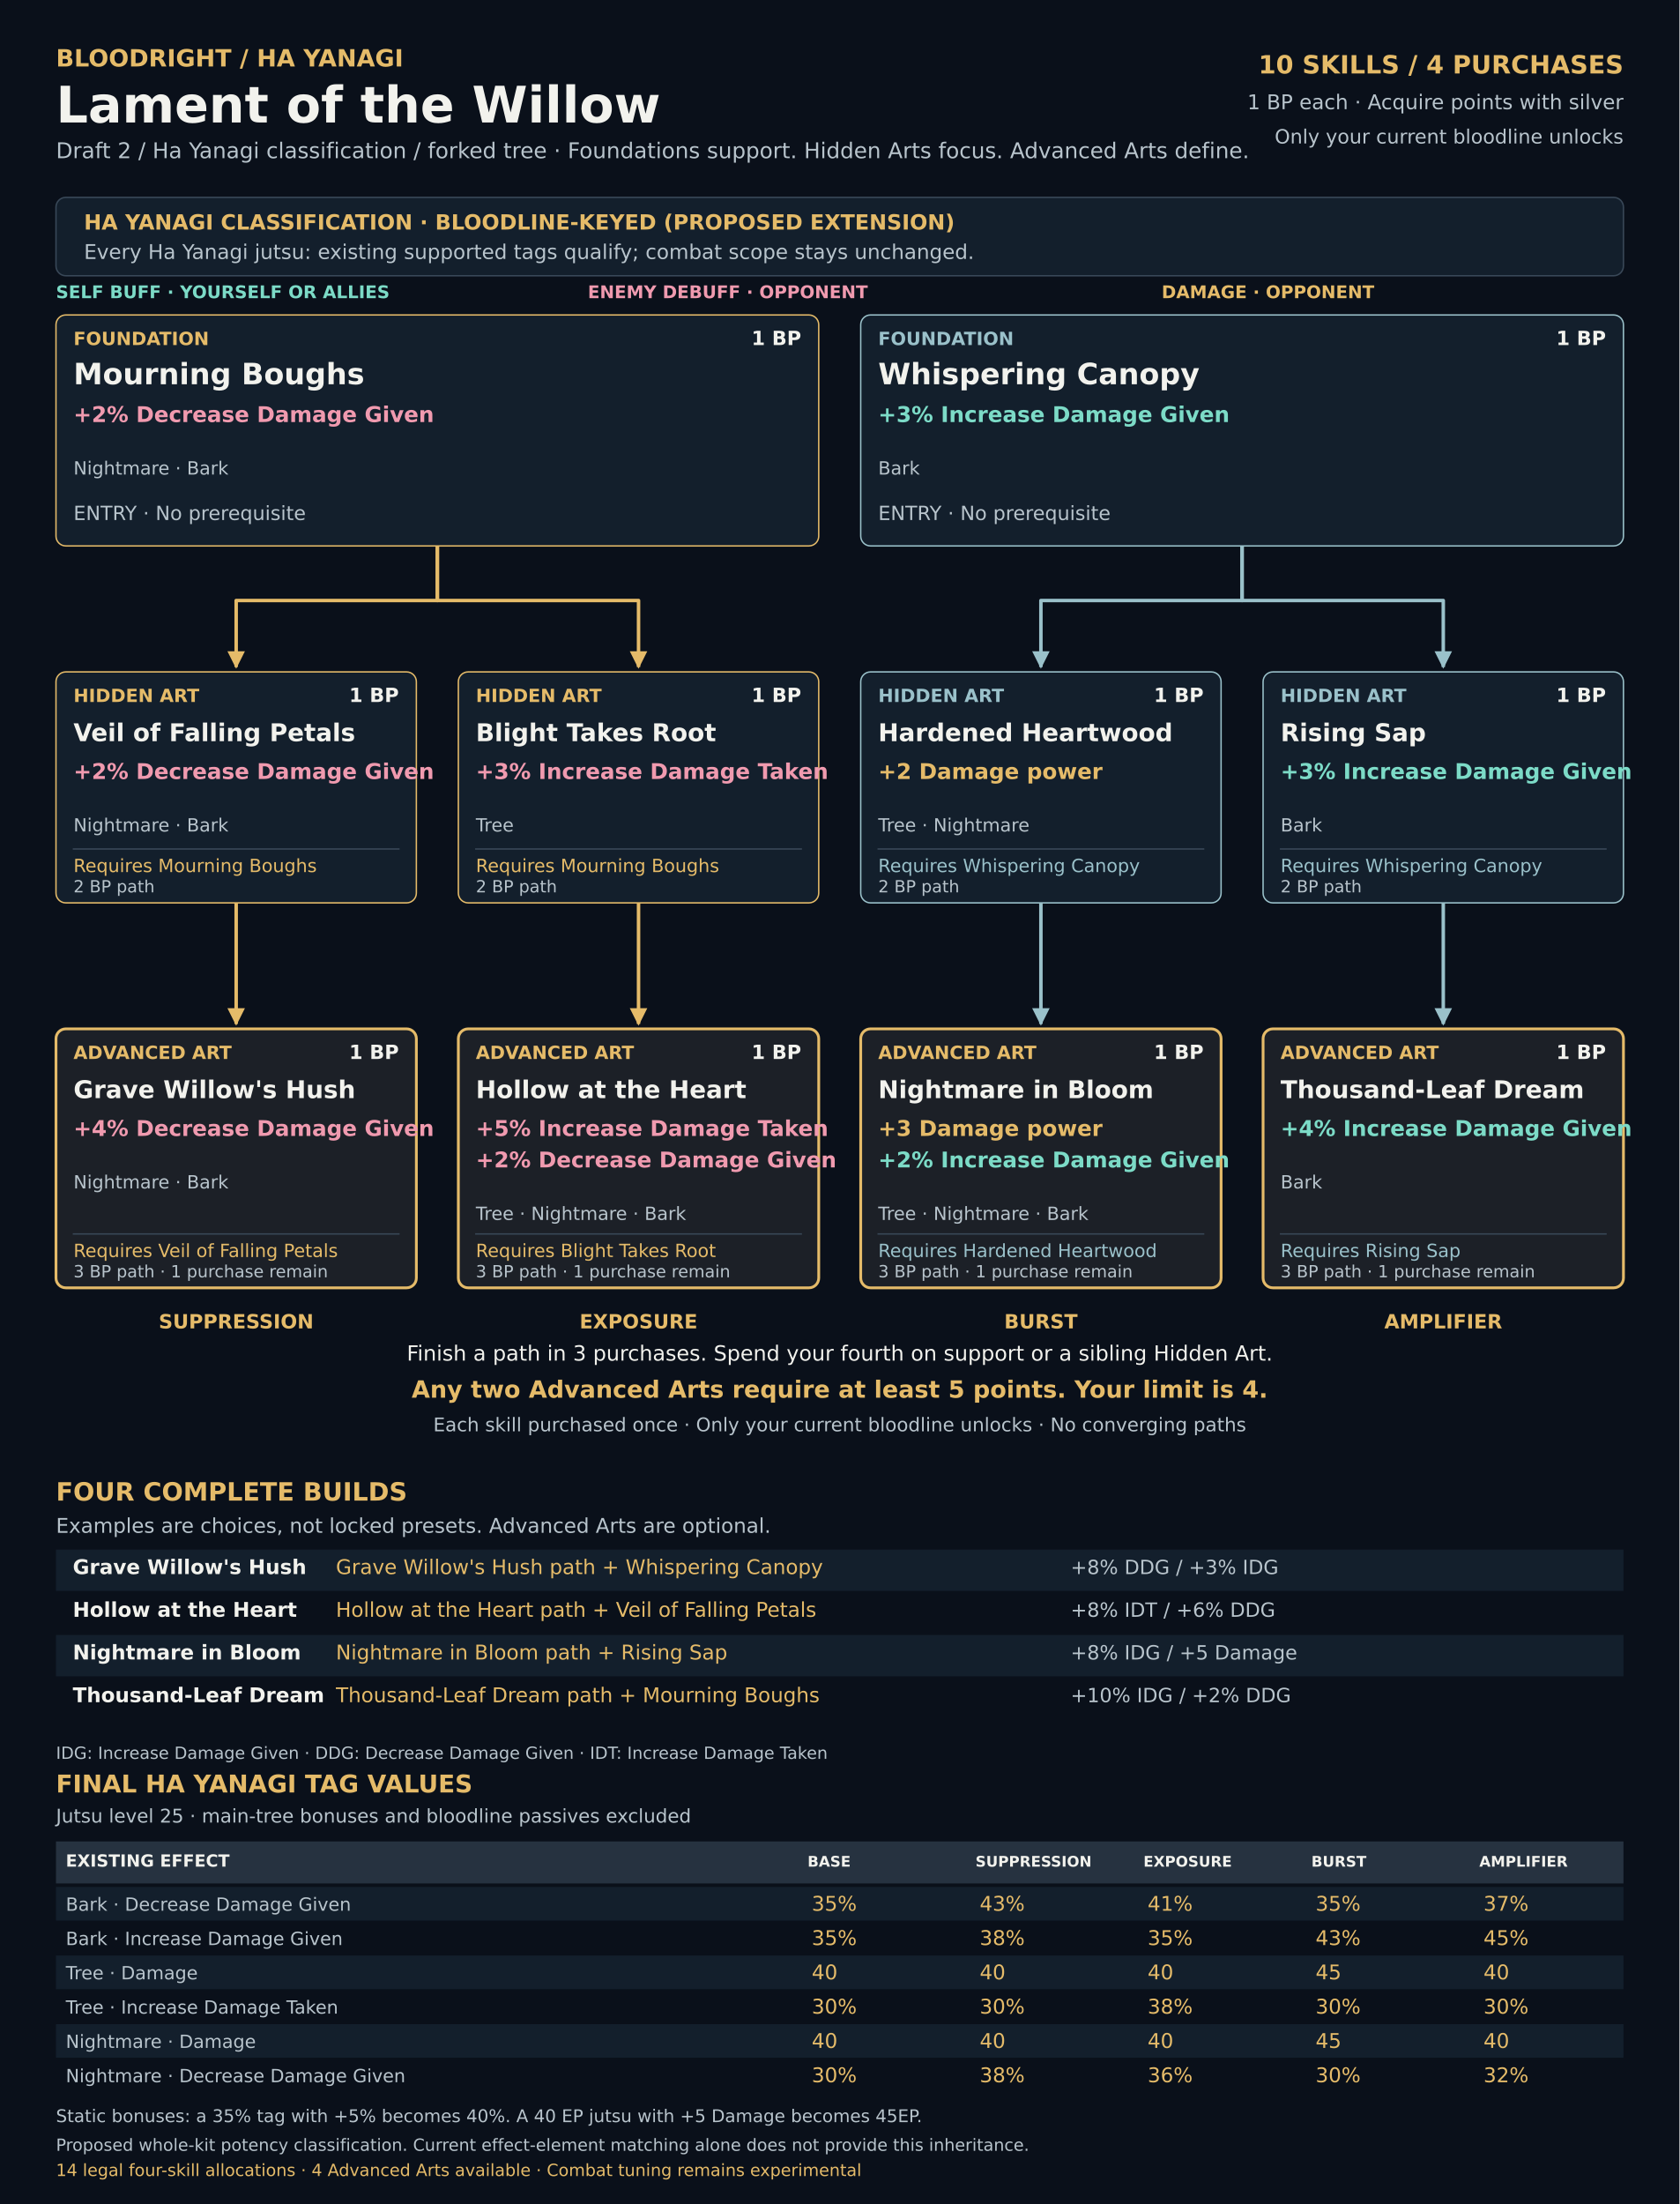
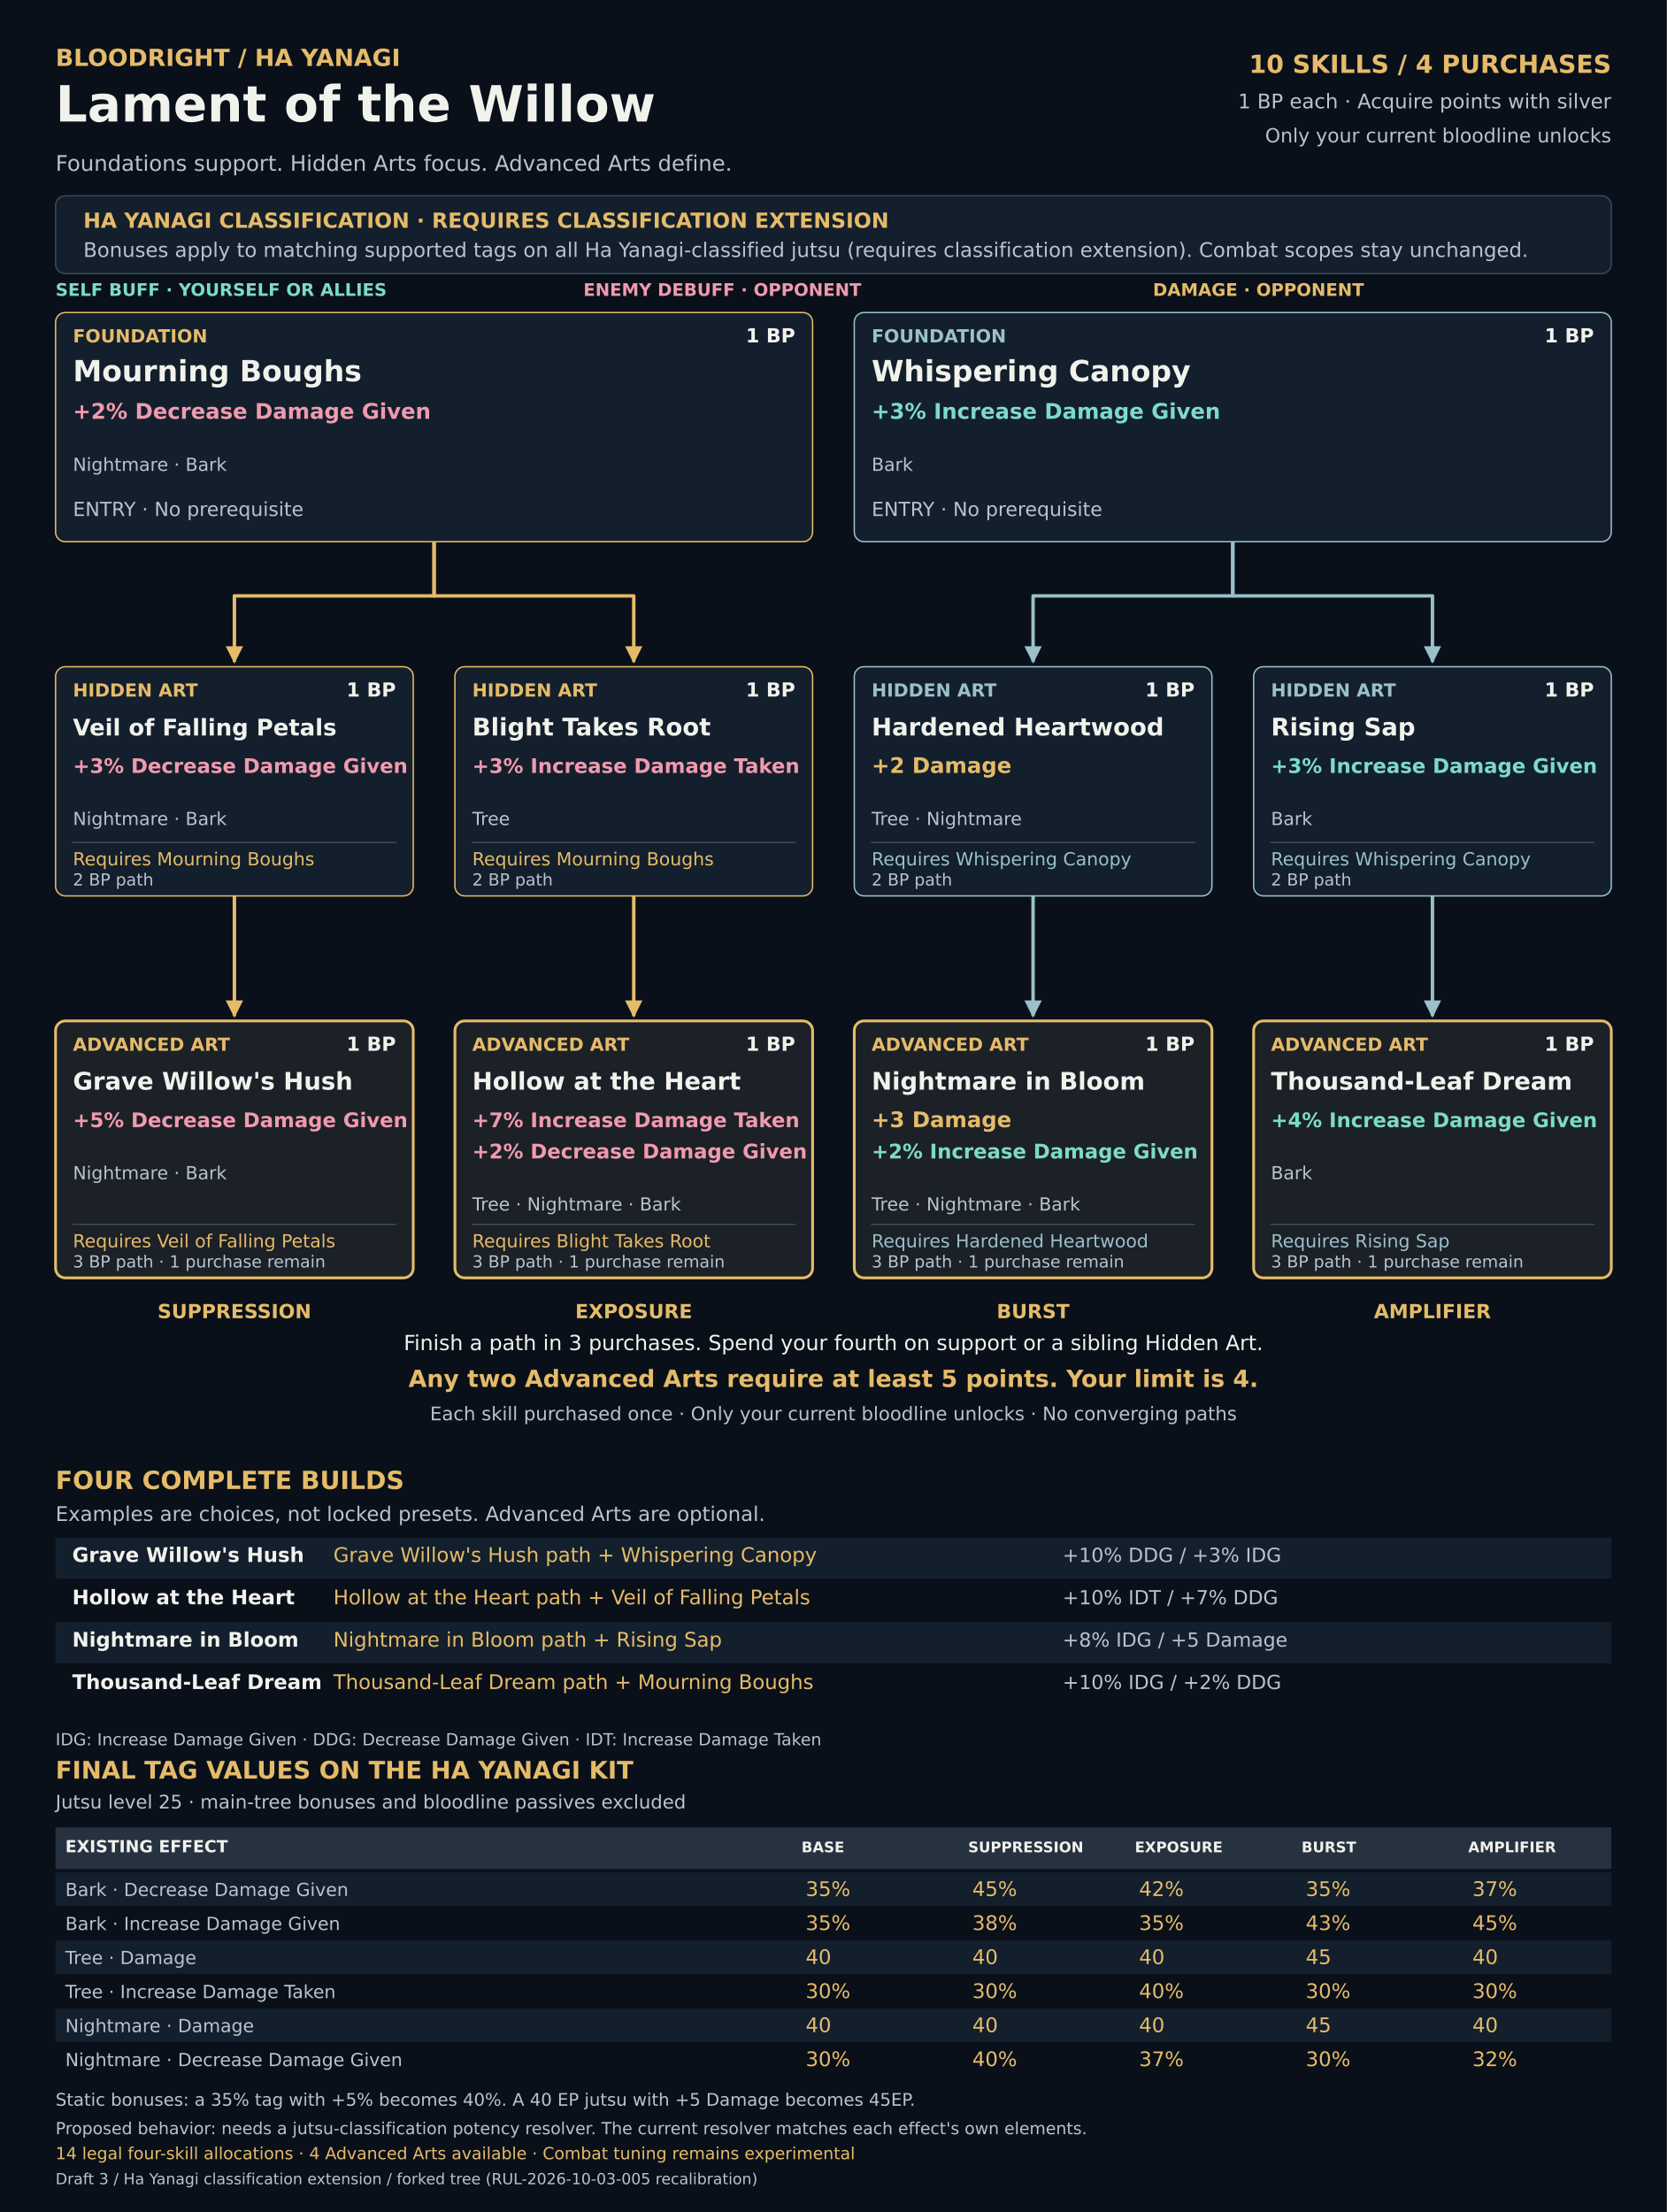
- <svg xmlns="http://www.w3.org/2000/svg" width="2400" height="3149" viewBox="0 0 2400 3149" role="img" aria-labelledby="title desc">
+ <svg xmlns="http://www.w3.org/2000/svg" width="2400" height="3185" viewBox="0 0 2400 3185" role="img" aria-labelledby="title desc">
  <defs>
    <marker id="arrow-0" viewBox="0 0 10 10" refX="9" refY="5" markerWidth="5" markerHeight="5" orient="auto">
      <path d="M0 0L10 5L0 10Z" fill="#e5bb69" />
    </marker>
    <marker id="arrow-1" viewBox="0 0 10 10" refX="9" refY="5" markerWidth="5" markerHeight="5" orient="auto">
      <path d="M0 0L10 5L0 10Z" fill="#9ac1ca" />
    </marker>
    <marker id="arrow-2" viewBox="0 0 10 10" refX="9" refY="5" markerWidth="5" markerHeight="5" orient="auto">
      <path d="M0 0L10 5L0 10Z" fill="#b8d98d" />
    </marker>
    <marker id="arrow-3" viewBox="0 0 10 10" refX="9" refY="5" markerWidth="5" markerHeight="5" orient="auto">
      <path d="M0 0L10 5L0 10Z" fill="#d9a6e0" />
    </marker>
  </defs>
  <g font-family="DejaVu Sans, sans-serif">
-     <rect x="0" y="0" width="2400" height="3149" rx="0" fill="#0a101a" />
+     <rect x="0" y="0" width="2400" height="3185" rx="0" fill="#0a101a" />
    <text x="80" y="95" font-size="34" font-weight="700" fill="#e5bb69" text-anchor="start">BLOODRIGHT / HA YANAGI</text>
    <text x="80" y="175" font-size="72" font-weight="700" fill="#f2f2ed" text-anchor="start">Lament of the Willow</text>
-     <text x="80" y="226" font-size="31" font-weight="400" fill="#b8c4cc" text-anchor="start">Draft 2 / Ha Yanagi classification / forked tree · Foundations support. Hidden Arts focus. Advanced Arts define.</text>
+     <text x="80" y="246" font-size="31" font-weight="400" fill="#b8c4cc" text-anchor="start">Foundations support. Hidden Arts focus. Advanced Arts define.</text>
    <text x="2320" y="105" font-size="36" font-weight="700" fill="#e5bb69" text-anchor="end">10 SKILLS  /  4 PURCHASES</text>
    <text x="2320" y="156" font-size="29" font-weight="400" fill="#b8c4cc" text-anchor="end">1 BP each · Acquire points with silver</text>
    <text x="2320" y="205" font-size="28" font-weight="400" fill="#b8c4cc" text-anchor="end">Only your current bloodline unlocks</text>
    <rect x="80" y="282" width="2240" height="112" rx="14" fill="#131f2c" stroke="#394858" stroke-width="2" />
-     <text x="120" y="328" font-size="30" font-weight="700" fill="#e5bb69" text-anchor="start">HA YANAGI CLASSIFICATION · BLOODLINE-KEYED (PROPOSED EXTENSION)</text>
-     <text x="120" y="370" font-size="29" font-weight="400" fill="#b8c4cc" text-anchor="start">Every Ha Yanagi jutsu: existing supported tags qualify; combat scope stays unchanged.</text>
+     <text x="120" y="328" font-size="30" font-weight="700" fill="#e5bb69" text-anchor="start">HA YANAGI CLASSIFICATION · REQUIRES CLASSIFICATION EXTENSION</text>
+     <text x="120" y="370" font-size="29" font-weight="400" fill="#b8c4cc" text-anchor="start">Bonuses apply to matching supported tags on all Ha Yanagi-classified jutsu (requires classification extension). Combat scopes stay unchanged.</text>
    <text x="80" y="426" font-size="25" font-weight="700" fill="#7cdbc7" text-anchor="start">SELF BUFF · YOURSELF OR ALLIES</text>
    <text x="840" y="426" font-size="25" font-weight="700" fill="#f09aaf" text-anchor="start">ENEMY DEBUFF · OPPONENT</text>
    <text x="1660" y="426" font-size="25" font-weight="700" fill="#e5bb69" text-anchor="start">DAMAGE · OPPONENT</text>
    <path id="edge-02-03" data-from="02" data-to="03" d="M337.5 1290 V1463" fill="none" stroke="#e5bb69" stroke-width="5" stroke-linejoin="round" marker-end="url(#arrow-0)" />
    <path id="edge-04-05" data-from="04" data-to="05" d="M912.5 1290 V1463" fill="none" stroke="#e5bb69" stroke-width="5" stroke-linejoin="round" marker-end="url(#arrow-0)" />
    <path id="edge-01-02" data-from="01" data-to="02" d="M625 780 V858 H337.5 V953" fill="none" stroke="#e5bb69" stroke-width="5" stroke-linejoin="round" marker-end="url(#arrow-0)" />
    <path id="edge-01-04" data-from="01" data-to="04" d="M625 780 V858 H912.5 V953" fill="none" stroke="#e5bb69" stroke-width="5" stroke-linejoin="round" marker-end="url(#arrow-0)" />
    <path id="edge-07-08" data-from="07" data-to="08" d="M1487.5 1290 V1463" fill="none" stroke="#9ac1ca" stroke-width="5" stroke-linejoin="round" marker-end="url(#arrow-1)" />
    <path id="edge-09-10" data-from="09" data-to="10" d="M2062.5 1290 V1463" fill="none" stroke="#9ac1ca" stroke-width="5" stroke-linejoin="round" marker-end="url(#arrow-1)" />
    <path id="edge-06-07" data-from="06" data-to="07" d="M1775 780 V858 H1487.5 V953" fill="none" stroke="#9ac1ca" stroke-width="5" stroke-linejoin="round" marker-end="url(#arrow-1)" />
    <path id="edge-06-09" data-from="06" data-to="09" d="M1775 780 V858 H2062.5 V953" fill="none" stroke="#9ac1ca" stroke-width="5" stroke-linejoin="round" marker-end="url(#arrow-1)" />
    <g id="node-01" data-cost="1" data-prerequisites="" data-potency-classification="Ha Yanagi">
      <rect x="80" y="450" width="1090" height="330" rx="14" fill="#131f2c" stroke="#e5bb69" stroke-width="2" />
      <text x="105.0" y="493" font-size="26" font-weight="700" fill="#e5bb69" text-anchor="start">FOUNDATION</text>
      <text x="1145.0" y="493" font-size="28" font-weight="700" fill="#f2f2ed" text-anchor="end">1 BP</text>
      <text x="105.0" y="549" font-size="42" font-weight="700" fill="#f2f2ed" text-anchor="start">Mourning Boughs</text>
      <text x="105.0" y="603" font-size="31" font-weight="700" fill="#f09aaf" text-anchor="start">+2% Decrease Damage Given</text>
      <text x="105.0" y="678" font-size="26" font-weight="400" fill="#b8c4cc" text-anchor="start">Nightmare · Bark</text>
      <text x="105.0" y="743" font-size="28" font-weight="400" fill="#b8c4cc" text-anchor="start">ENTRY · No prerequisite</text>
    </g>
    <g id="node-06" data-cost="1" data-prerequisites="" data-potency-classification="Ha Yanagi">
      <rect x="1230" y="450" width="1090" height="330" rx="14" fill="#131f2c" stroke="#9ac1ca" stroke-width="2" />
      <text x="1255.0" y="493" font-size="26" font-weight="700" fill="#9ac1ca" text-anchor="start">FOUNDATION</text>
      <text x="2295.0" y="493" font-size="28" font-weight="700" fill="#f2f2ed" text-anchor="end">1 BP</text>
      <text x="1255.0" y="549" font-size="42" font-weight="700" fill="#f2f2ed" text-anchor="start">Whispering Canopy</text>
      <text x="1255.0" y="603" font-size="31" font-weight="700" fill="#7cdbc7" text-anchor="start">+3% Increase Damage Given</text>
      <text x="1255.0" y="678" font-size="26" font-weight="400" fill="#b8c4cc" text-anchor="start">Bark</text>
      <text x="1255.0" y="743" font-size="28" font-weight="400" fill="#b8c4cc" text-anchor="start">ENTRY · No prerequisite</text>
    </g>
    <g id="node-02" data-cost="1" data-prerequisites="01" data-potency-classification="Ha Yanagi">
      <rect x="80" y="960" width="515" height="330" rx="14" fill="#131f2c" stroke="#e5bb69" stroke-width="2" />
      <text x="105.0" y="1003" font-size="26" font-weight="700" fill="#e5bb69" text-anchor="start">HIDDEN ART</text>
      <text x="570.0" y="1003" font-size="28" font-weight="700" fill="#f2f2ed" text-anchor="end">1 BP</text>
-       <text x="105.0" y="1059" font-size="35" font-weight="700" fill="#f2f2ed" text-anchor="start">Veil of Falling Petals</text>
-       <text x="105.0" y="1113" font-size="31" font-weight="700" fill="#f09aaf" text-anchor="start">+2% Decrease Damage Given</text>
+       <text x="105.0" y="1059" font-size="33" font-weight="700" fill="#f2f2ed" text-anchor="start">Veil of Falling Petals</text>
+       <text x="105.0" y="1113" font-size="29" font-weight="700" fill="#f09aaf" text-anchor="start">+3% Decrease Damage Given</text>
      <text x="105.0" y="1188" font-size="26" font-weight="400" fill="#b8c4cc" text-anchor="start">Nightmare · Bark</text>
      <path d="M104 1213 L571 1213" fill="none" stroke="#394858" stroke-width="2" />
      <text x="105.0" y="1246" font-size="26" font-weight="400" fill="#e5bb69" text-anchor="start">Requires Mourning Boughs</text>
      <text x="105.0" y="1275" font-size="24" font-weight="400" fill="#b8c4cc" text-anchor="start">2 BP path</text>
    </g>
    <g id="node-04" data-cost="1" data-prerequisites="01" data-potency-classification="Ha Yanagi">
      <rect x="655" y="960" width="515" height="330" rx="14" fill="#131f2c" stroke="#e5bb69" stroke-width="2" />
      <text x="680.0" y="1003" font-size="26" font-weight="700" fill="#e5bb69" text-anchor="start">HIDDEN ART</text>
      <text x="1145.0" y="1003" font-size="28" font-weight="700" fill="#f2f2ed" text-anchor="end">1 BP</text>
      <text x="680.0" y="1059" font-size="35" font-weight="700" fill="#f2f2ed" text-anchor="start">Blight Takes Root</text>
-       <text x="680.0" y="1113" font-size="31" font-weight="700" fill="#f09aaf" text-anchor="start">+3% Increase Damage Taken</text>
+       <text x="680.0" y="1113" font-size="29" font-weight="700" fill="#f09aaf" text-anchor="start">+3% Increase Damage Taken</text>
      <text x="680.0" y="1188" font-size="26" font-weight="400" fill="#b8c4cc" text-anchor="start">Tree</text>
      <path d="M679 1213 L1146 1213" fill="none" stroke="#394858" stroke-width="2" />
      <text x="680.0" y="1246" font-size="26" font-weight="400" fill="#e5bb69" text-anchor="start">Requires Mourning Boughs</text>
      <text x="680.0" y="1275" font-size="24" font-weight="400" fill="#b8c4cc" text-anchor="start">2 BP path</text>
    </g>
    <g id="node-07" data-cost="1" data-prerequisites="06" data-potency-classification="Ha Yanagi">
      <rect x="1230" y="960" width="515" height="330" rx="14" fill="#131f2c" stroke="#9ac1ca" stroke-width="2" />
      <text x="1255.0" y="1003" font-size="26" font-weight="700" fill="#9ac1ca" text-anchor="start">HIDDEN ART</text>
      <text x="1720.0" y="1003" font-size="28" font-weight="700" fill="#f2f2ed" text-anchor="end">1 BP</text>
      <text x="1255.0" y="1059" font-size="35" font-weight="700" fill="#f2f2ed" text-anchor="start">Hardened Heartwood</text>
-       <text x="1255.0" y="1113" font-size="31" font-weight="700" fill="#e5bb69" text-anchor="start">+2 Damage power</text>
+       <text x="1255.0" y="1113" font-size="31" font-weight="700" fill="#e5bb69" text-anchor="start">+2 Damage</text>
      <text x="1255.0" y="1188" font-size="26" font-weight="400" fill="#b8c4cc" text-anchor="start">Tree · Nightmare</text>
      <path d="M1254 1213 L1721 1213" fill="none" stroke="#394858" stroke-width="2" />
      <text x="1255.0" y="1246" font-size="26" font-weight="400" fill="#9ac1ca" text-anchor="start">Requires Whispering Canopy</text>
      <text x="1255.0" y="1275" font-size="24" font-weight="400" fill="#b8c4cc" text-anchor="start">2 BP path</text>
    </g>
    <g id="node-09" data-cost="1" data-prerequisites="06" data-potency-classification="Ha Yanagi">
      <rect x="1805" y="960" width="515" height="330" rx="14" fill="#131f2c" stroke="#9ac1ca" stroke-width="2" />
      <text x="1830.0" y="1003" font-size="26" font-weight="700" fill="#9ac1ca" text-anchor="start">HIDDEN ART</text>
      <text x="2295.0" y="1003" font-size="28" font-weight="700" fill="#f2f2ed" text-anchor="end">1 BP</text>
      <text x="1830.0" y="1059" font-size="35" font-weight="700" fill="#f2f2ed" text-anchor="start">Rising Sap</text>
-       <text x="1830.0" y="1113" font-size="31" font-weight="700" fill="#7cdbc7" text-anchor="start">+3% Increase Damage Given</text>
+       <text x="1830.0" y="1113" font-size="29" font-weight="700" fill="#7cdbc7" text-anchor="start">+3% Increase Damage Given</text>
      <text x="1830.0" y="1188" font-size="26" font-weight="400" fill="#b8c4cc" text-anchor="start">Bark</text>
      <path d="M1829 1213 L2296 1213" fill="none" stroke="#394858" stroke-width="2" />
      <text x="1830.0" y="1246" font-size="26" font-weight="400" fill="#9ac1ca" text-anchor="start">Requires Whispering Canopy</text>
      <text x="1830.0" y="1275" font-size="24" font-weight="400" fill="#b8c4cc" text-anchor="start">2 BP path</text>
    </g>
    <g id="node-03" data-cost="1" data-prerequisites="02" data-potency-classification="Ha Yanagi">
      <rect x="80" y="1470" width="515" height="370" rx="14" fill="#1c2027" stroke="#e5bb69" stroke-width="4" />
      <text x="105.0" y="1513" font-size="26" font-weight="700" fill="#e5bb69" text-anchor="start">ADVANCED ART</text>
      <text x="570.0" y="1513" font-size="28" font-weight="700" fill="#f2f2ed" text-anchor="end">1 BP</text>
      <text x="105.0" y="1569" font-size="35" font-weight="700" fill="#f2f2ed" text-anchor="start">Grave Willow's Hush</text>
-       <text x="105.0" y="1623" font-size="31" font-weight="700" fill="#f09aaf" text-anchor="start">+4% Decrease Damage Given</text>
+       <text x="105.0" y="1623" font-size="29" font-weight="700" fill="#f09aaf" text-anchor="start">+5% Decrease Damage Given</text>
      <text x="105.0" y="1698" font-size="26" font-weight="400" fill="#b8c4cc" text-anchor="start">Nightmare · Bark</text>
      <path d="M104 1763 L571 1763" fill="none" stroke="#394858" stroke-width="2" />
      <text x="105.0" y="1796" font-size="26" font-weight="400" fill="#e5bb69" text-anchor="start">Requires Veil of Falling Petals</text>
      <text x="105.0" y="1825" font-size="24" font-weight="400" fill="#b8c4cc" text-anchor="start">3 BP path · 1 purchase remain</text>
    </g>
    <g id="node-05" data-cost="1" data-prerequisites="04" data-potency-classification="Ha Yanagi">
      <rect x="655" y="1470" width="515" height="370" rx="14" fill="#1c2027" stroke="#e5bb69" stroke-width="4" />
      <text x="680.0" y="1513" font-size="26" font-weight="700" fill="#e5bb69" text-anchor="start">ADVANCED ART</text>
      <text x="1145.0" y="1513" font-size="28" font-weight="700" fill="#f2f2ed" text-anchor="end">1 BP</text>
      <text x="680.0" y="1569" font-size="35" font-weight="700" fill="#f2f2ed" text-anchor="start">Hollow at the Heart</text>
-       <text x="680.0" y="1623" font-size="31" font-weight="700" fill="#f09aaf" text-anchor="start">+5% Increase Damage Taken</text>
-       <text x="680.0" y="1668" font-size="31" font-weight="700" fill="#f09aaf" text-anchor="start">+2% Decrease Damage Given</text>
+       <text x="680.0" y="1623" font-size="29" font-weight="700" fill="#f09aaf" text-anchor="start">+7% Increase Damage Taken</text>
+       <text x="680.0" y="1668" font-size="29" font-weight="700" fill="#f09aaf" text-anchor="start">+2% Decrease Damage Given</text>
      <text x="680.0" y="1743" font-size="26" font-weight="400" fill="#b8c4cc" text-anchor="start">Tree · Nightmare · Bark</text>
      <path d="M679 1763 L1146 1763" fill="none" stroke="#394858" stroke-width="2" />
      <text x="680.0" y="1796" font-size="26" font-weight="400" fill="#e5bb69" text-anchor="start">Requires Blight Takes Root</text>
      <text x="680.0" y="1825" font-size="24" font-weight="400" fill="#b8c4cc" text-anchor="start">3 BP path · 1 purchase remain</text>
    </g>
    <g id="node-08" data-cost="1" data-prerequisites="07" data-potency-classification="Ha Yanagi">
      <rect x="1230" y="1470" width="515" height="370" rx="14" fill="#1c2027" stroke="#e5bb69" stroke-width="4" />
      <text x="1255.0" y="1513" font-size="26" font-weight="700" fill="#e5bb69" text-anchor="start">ADVANCED ART</text>
      <text x="1720.0" y="1513" font-size="28" font-weight="700" fill="#f2f2ed" text-anchor="end">1 BP</text>
      <text x="1255.0" y="1569" font-size="35" font-weight="700" fill="#f2f2ed" text-anchor="start">Nightmare in Bloom</text>
-       <text x="1255.0" y="1623" font-size="31" font-weight="700" fill="#e5bb69" text-anchor="start">+3 Damage power</text>
-       <text x="1255.0" y="1668" font-size="31" font-weight="700" fill="#7cdbc7" text-anchor="start">+2% Increase Damage Given</text>
+       <text x="1255.0" y="1623" font-size="31" font-weight="700" fill="#e5bb69" text-anchor="start">+3 Damage</text>
+       <text x="1255.0" y="1668" font-size="29" font-weight="700" fill="#7cdbc7" text-anchor="start">+2% Increase Damage Given</text>
      <text x="1255.0" y="1743" font-size="26" font-weight="400" fill="#b8c4cc" text-anchor="start">Tree · Nightmare · Bark</text>
      <path d="M1254 1763 L1721 1763" fill="none" stroke="#394858" stroke-width="2" />
      <text x="1255.0" y="1796" font-size="26" font-weight="400" fill="#9ac1ca" text-anchor="start">Requires Hardened Heartwood</text>
      <text x="1255.0" y="1825" font-size="24" font-weight="400" fill="#b8c4cc" text-anchor="start">3 BP path · 1 purchase remain</text>
    </g>
    <g id="node-10" data-cost="1" data-prerequisites="09" data-potency-classification="Ha Yanagi">
      <rect x="1805" y="1470" width="515" height="370" rx="14" fill="#1c2027" stroke="#e5bb69" stroke-width="4" />
      <text x="1830.0" y="1513" font-size="26" font-weight="700" fill="#e5bb69" text-anchor="start">ADVANCED ART</text>
      <text x="2295.0" y="1513" font-size="28" font-weight="700" fill="#f2f2ed" text-anchor="end">1 BP</text>
      <text x="1830.0" y="1569" font-size="35" font-weight="700" fill="#f2f2ed" text-anchor="start">Thousand-Leaf Dream</text>
-       <text x="1830.0" y="1623" font-size="31" font-weight="700" fill="#7cdbc7" text-anchor="start">+4% Increase Damage Given</text>
+       <text x="1830.0" y="1623" font-size="29" font-weight="700" fill="#7cdbc7" text-anchor="start">+4% Increase Damage Given</text>
      <text x="1830.0" y="1698" font-size="26" font-weight="400" fill="#b8c4cc" text-anchor="start">Bark</text>
      <path d="M1829 1763 L2296 1763" fill="none" stroke="#394858" stroke-width="2" />
      <text x="1830.0" y="1796" font-size="26" font-weight="400" fill="#9ac1ca" text-anchor="start">Requires Rising Sap</text>
      <text x="1830.0" y="1825" font-size="24" font-weight="400" fill="#b8c4cc" text-anchor="start">3 BP path · 1 purchase remain</text>
    </g>
    <text x="337.5" y="1898" font-size="28" font-weight="700" fill="#e5bb69" text-anchor="middle">SUPPRESSION</text>
    <text x="912.5" y="1898" font-size="28" font-weight="700" fill="#e5bb69" text-anchor="middle">EXPOSURE</text>
    <text x="1487.5" y="1898" font-size="28" font-weight="700" fill="#e5bb69" text-anchor="middle">BURST</text>
    <text x="2062.5" y="1898" font-size="28" font-weight="700" fill="#e5bb69" text-anchor="middle">AMPLIFIER</text>
    <text x="1200.0" y="1944" font-size="30" font-weight="400" fill="#f2f2ed" text-anchor="middle">Finish a path in 3 purchases. Spend your fourth on support or a sibling Hidden Art.</text>
    <text x="1200.0" y="1997" font-size="34" font-weight="700" fill="#e5bb69" text-anchor="middle">Any two Advanced Arts require at least 5 points. Your limit is 4.</text>
    <text x="1200.0" y="2045" font-size="27" font-weight="400" fill="#b8c4cc" text-anchor="middle">Each skill purchased once · Only your current bloodline unlocks · No converging paths</text>
    <text x="80" y="2144" font-size="36" font-weight="700" fill="#e5bb69" text-anchor="start">FOUR COMPLETE BUILDS</text>
    <text x="80" y="2190" font-size="29" font-weight="400" fill="#b8c4cc" text-anchor="start">Examples are choices, not locked presets. Advanced Arts are optional.</text>
    <rect x="80" y="2214" width="2240" height="59" rx="0" fill="#131f2c" />
    <text x="104" y="2249" font-size="29" font-weight="700" fill="#f2f2ed" text-anchor="start">Grave Willow's Hush</text>
    <text x="480" y="2249" font-size="29" font-weight="400" fill="#e5bb69" text-anchor="start">Grave Willow's Hush path + Whispering Canopy</text>
-     <text x="1530" y="2249" font-size="28" font-weight="400" fill="#b8c4cc" text-anchor="start">+8% DDG / +3% IDG</text>
+     <text x="1530" y="2249" font-size="28" font-weight="400" fill="#b8c4cc" text-anchor="start">+10% DDG / +3% IDG</text>
    <rect x="80" y="2275" width="2240" height="59" rx="0" fill="#0a101a" />
    <text x="104" y="2310" font-size="29" font-weight="700" fill="#f2f2ed" text-anchor="start">Hollow at the Heart</text>
    <text x="480" y="2310" font-size="29" font-weight="400" fill="#e5bb69" text-anchor="start">Hollow at the Heart path + Veil of Falling Petals</text>
-     <text x="1530" y="2310" font-size="28" font-weight="400" fill="#b8c4cc" text-anchor="start">+8% IDT / +6% DDG</text>
+     <text x="1530" y="2310" font-size="28" font-weight="400" fill="#b8c4cc" text-anchor="start">+10% IDT / +7% DDG</text>
    <rect x="80" y="2336" width="2240" height="59" rx="0" fill="#131f2c" />
    <text x="104" y="2371" font-size="29" font-weight="700" fill="#f2f2ed" text-anchor="start">Nightmare in Bloom</text>
    <text x="480" y="2371" font-size="29" font-weight="400" fill="#e5bb69" text-anchor="start">Nightmare in Bloom path + Rising Sap</text>
    <text x="1530" y="2371" font-size="28" font-weight="400" fill="#b8c4cc" text-anchor="start">+8% IDG / +5 Damage</text>
    <rect x="80" y="2397" width="2240" height="59" rx="0" fill="#0a101a" />
    <text x="104" y="2432" font-size="29" font-weight="700" fill="#f2f2ed" text-anchor="start">Thousand-Leaf Dream</text>
    <text x="480" y="2432" font-size="29" font-weight="400" fill="#e5bb69" text-anchor="start">Thousand-Leaf Dream path + Mourning Boughs</text>
    <text x="1530" y="2432" font-size="28" font-weight="400" fill="#b8c4cc" text-anchor="start">+10% IDG / +2% DDG</text>
    <text x="80" y="2513" font-size="24" font-weight="400" fill="#b8c4cc" text-anchor="start">IDG: Increase Damage Given · DDG: Decrease Damage Given · IDT: Increase Damage Taken</text>
-     <text x="80" y="2561" font-size="35" font-weight="700" fill="#e5bb69" text-anchor="start">FINAL HA YANAGI TAG VALUES</text>
+     <text x="80" y="2561" font-size="35" font-weight="700" fill="#e5bb69" text-anchor="start">FINAL TAG VALUES ON THE HA YANAGI KIT</text>
    <text x="80" y="2604" font-size="27" font-weight="400" fill="#b8c4cc" text-anchor="start">Jutsu level 25 · main-tree bonuses and bloodline passives excluded</text>
    <rect x="80" y="2631" width="2240" height="60" rx="0" fill="#263240" />
    <text x="94" y="2667" font-size="24" font-weight="700" fill="#f2f2ed" text-anchor="start">EXISTING EFFECT</text>
    <text x="1154.0" y="2667" font-size="21" font-weight="700" fill="#f2f2ed" text-anchor="start">BASE</text>
    <text x="1394.0" y="2667" font-size="21" font-weight="700" fill="#f2f2ed" text-anchor="start">SUPPRESSION</text>
    <text x="1634.0" y="2667" font-size="21" font-weight="700" fill="#f2f2ed" text-anchor="start">EXPOSURE</text>
    <text x="1874.0" y="2667" font-size="21" font-weight="700" fill="#f2f2ed" text-anchor="start">BURST</text>
    <text x="2114.0" y="2667" font-size="21" font-weight="700" fill="#f2f2ed" text-anchor="start">AMPLIFIER</text>
    <rect x="80" y="2696" width="2240" height="48" rx="0" fill="#131f2c" />
    <text x="94" y="2730" font-size="26" font-weight="400" fill="#b8c4cc" text-anchor="start">Bark · Decrease Damage Given</text>
    <text x="1160.0" y="2730" font-size="29" font-weight="400" fill="#e5bb69" text-anchor="start">35%</text>
-     <text x="1400.0" y="2730" font-size="29" font-weight="400" fill="#e5bb69" text-anchor="start">43%</text>
-     <text x="1640.0" y="2730" font-size="29" font-weight="400" fill="#e5bb69" text-anchor="start">41%</text>
+     <text x="1400.0" y="2730" font-size="29" font-weight="400" fill="#e5bb69" text-anchor="start">45%</text>
+     <text x="1640.0" y="2730" font-size="29" font-weight="400" fill="#e5bb69" text-anchor="start">42%</text>
    <text x="1880.0" y="2730" font-size="29" font-weight="400" fill="#e5bb69" text-anchor="start">35%</text>
    <text x="2120.0" y="2730" font-size="29" font-weight="400" fill="#e5bb69" text-anchor="start">37%</text>
    <text x="94" y="2779" font-size="26" font-weight="400" fill="#b8c4cc" text-anchor="start">Bark · Increase Damage Given</text>
    <text x="1160.0" y="2779" font-size="29" font-weight="400" fill="#e5bb69" text-anchor="start">35%</text>
    <text x="1400.0" y="2779" font-size="29" font-weight="400" fill="#e5bb69" text-anchor="start">38%</text>
    <text x="1640.0" y="2779" font-size="29" font-weight="400" fill="#e5bb69" text-anchor="start">35%</text>
    <text x="1880.0" y="2779" font-size="29" font-weight="400" fill="#e5bb69" text-anchor="start">43%</text>
    <text x="2120.0" y="2779" font-size="29" font-weight="400" fill="#e5bb69" text-anchor="start">45%</text>
    <rect x="80" y="2794" width="2240" height="48" rx="0" fill="#131f2c" />
    <text x="94" y="2828" font-size="26" font-weight="400" fill="#b8c4cc" text-anchor="start">Tree · Damage</text>
    <text x="1160.0" y="2828" font-size="29" font-weight="400" fill="#e5bb69" text-anchor="start">40</text>
    <text x="1400.0" y="2828" font-size="29" font-weight="400" fill="#e5bb69" text-anchor="start">40</text>
    <text x="1640.0" y="2828" font-size="29" font-weight="400" fill="#e5bb69" text-anchor="start">40</text>
    <text x="1880.0" y="2828" font-size="29" font-weight="400" fill="#e5bb69" text-anchor="start">45</text>
    <text x="2120.0" y="2828" font-size="29" font-weight="400" fill="#e5bb69" text-anchor="start">40</text>
    <text x="94" y="2877" font-size="26" font-weight="400" fill="#b8c4cc" text-anchor="start">Tree · Increase Damage Taken</text>
    <text x="1160.0" y="2877" font-size="29" font-weight="400" fill="#e5bb69" text-anchor="start">30%</text>
    <text x="1400.0" y="2877" font-size="29" font-weight="400" fill="#e5bb69" text-anchor="start">30%</text>
-     <text x="1640.0" y="2877" font-size="29" font-weight="400" fill="#e5bb69" text-anchor="start">38%</text>
+     <text x="1640.0" y="2877" font-size="29" font-weight="400" fill="#e5bb69" text-anchor="start">40%</text>
    <text x="1880.0" y="2877" font-size="29" font-weight="400" fill="#e5bb69" text-anchor="start">30%</text>
    <text x="2120.0" y="2877" font-size="29" font-weight="400" fill="#e5bb69" text-anchor="start">30%</text>
    <rect x="80" y="2892" width="2240" height="48" rx="0" fill="#131f2c" />
    <text x="94" y="2926" font-size="26" font-weight="400" fill="#b8c4cc" text-anchor="start">Nightmare · Damage</text>
    <text x="1160.0" y="2926" font-size="29" font-weight="400" fill="#e5bb69" text-anchor="start">40</text>
    <text x="1400.0" y="2926" font-size="29" font-weight="400" fill="#e5bb69" text-anchor="start">40</text>
    <text x="1640.0" y="2926" font-size="29" font-weight="400" fill="#e5bb69" text-anchor="start">40</text>
    <text x="1880.0" y="2926" font-size="29" font-weight="400" fill="#e5bb69" text-anchor="start">45</text>
    <text x="2120.0" y="2926" font-size="29" font-weight="400" fill="#e5bb69" text-anchor="start">40</text>
    <text x="94" y="2975" font-size="26" font-weight="400" fill="#b8c4cc" text-anchor="start">Nightmare · Decrease Damage Given</text>
    <text x="1160.0" y="2975" font-size="29" font-weight="400" fill="#e5bb69" text-anchor="start">30%</text>
-     <text x="1400.0" y="2975" font-size="29" font-weight="400" fill="#e5bb69" text-anchor="start">38%</text>
-     <text x="1640.0" y="2975" font-size="29" font-weight="400" fill="#e5bb69" text-anchor="start">36%</text>
+     <text x="1400.0" y="2975" font-size="29" font-weight="400" fill="#e5bb69" text-anchor="start">40%</text>
+     <text x="1640.0" y="2975" font-size="29" font-weight="400" fill="#e5bb69" text-anchor="start">37%</text>
    <text x="1880.0" y="2975" font-size="29" font-weight="400" fill="#e5bb69" text-anchor="start">30%</text>
    <text x="2120.0" y="2975" font-size="29" font-weight="400" fill="#e5bb69" text-anchor="start">32%</text>
    <text x="80" y="3032" font-size="25" font-weight="400" fill="#b8c4cc" text-anchor="start">Static bonuses: a 35% tag with +5% becomes 40%. A 40 EP jutsu with +5 Damage becomes 45EP.</text>
-     <text x="80" y="3073" font-size="24" font-weight="400" fill="#b8c4cc" text-anchor="start">Proposed whole-kit potency classification. Current effect-element matching alone does not provide this inheritance.</text>
+     <text x="80" y="3073" font-size="24" font-weight="400" fill="#b8c4cc" text-anchor="start">Proposed behavior: needs a jutsu-classification potency resolver. The current resolver matches each effect's own elements.</text>
    <text x="80" y="3109" font-size="24" font-weight="400" fill="#e5bb69" text-anchor="start">14 legal four-skill allocations · 4 Advanced Arts available · Combat tuning remains experimental</text>
+     <text x="80" y="3145" font-size="22" font-weight="400" fill="#b8c4cc" text-anchor="start">Draft 3 / Ha Yanagi classification extension / forked tree (RUL-2026-10-03-005 recalibration)</text>
  </g>
</svg>
